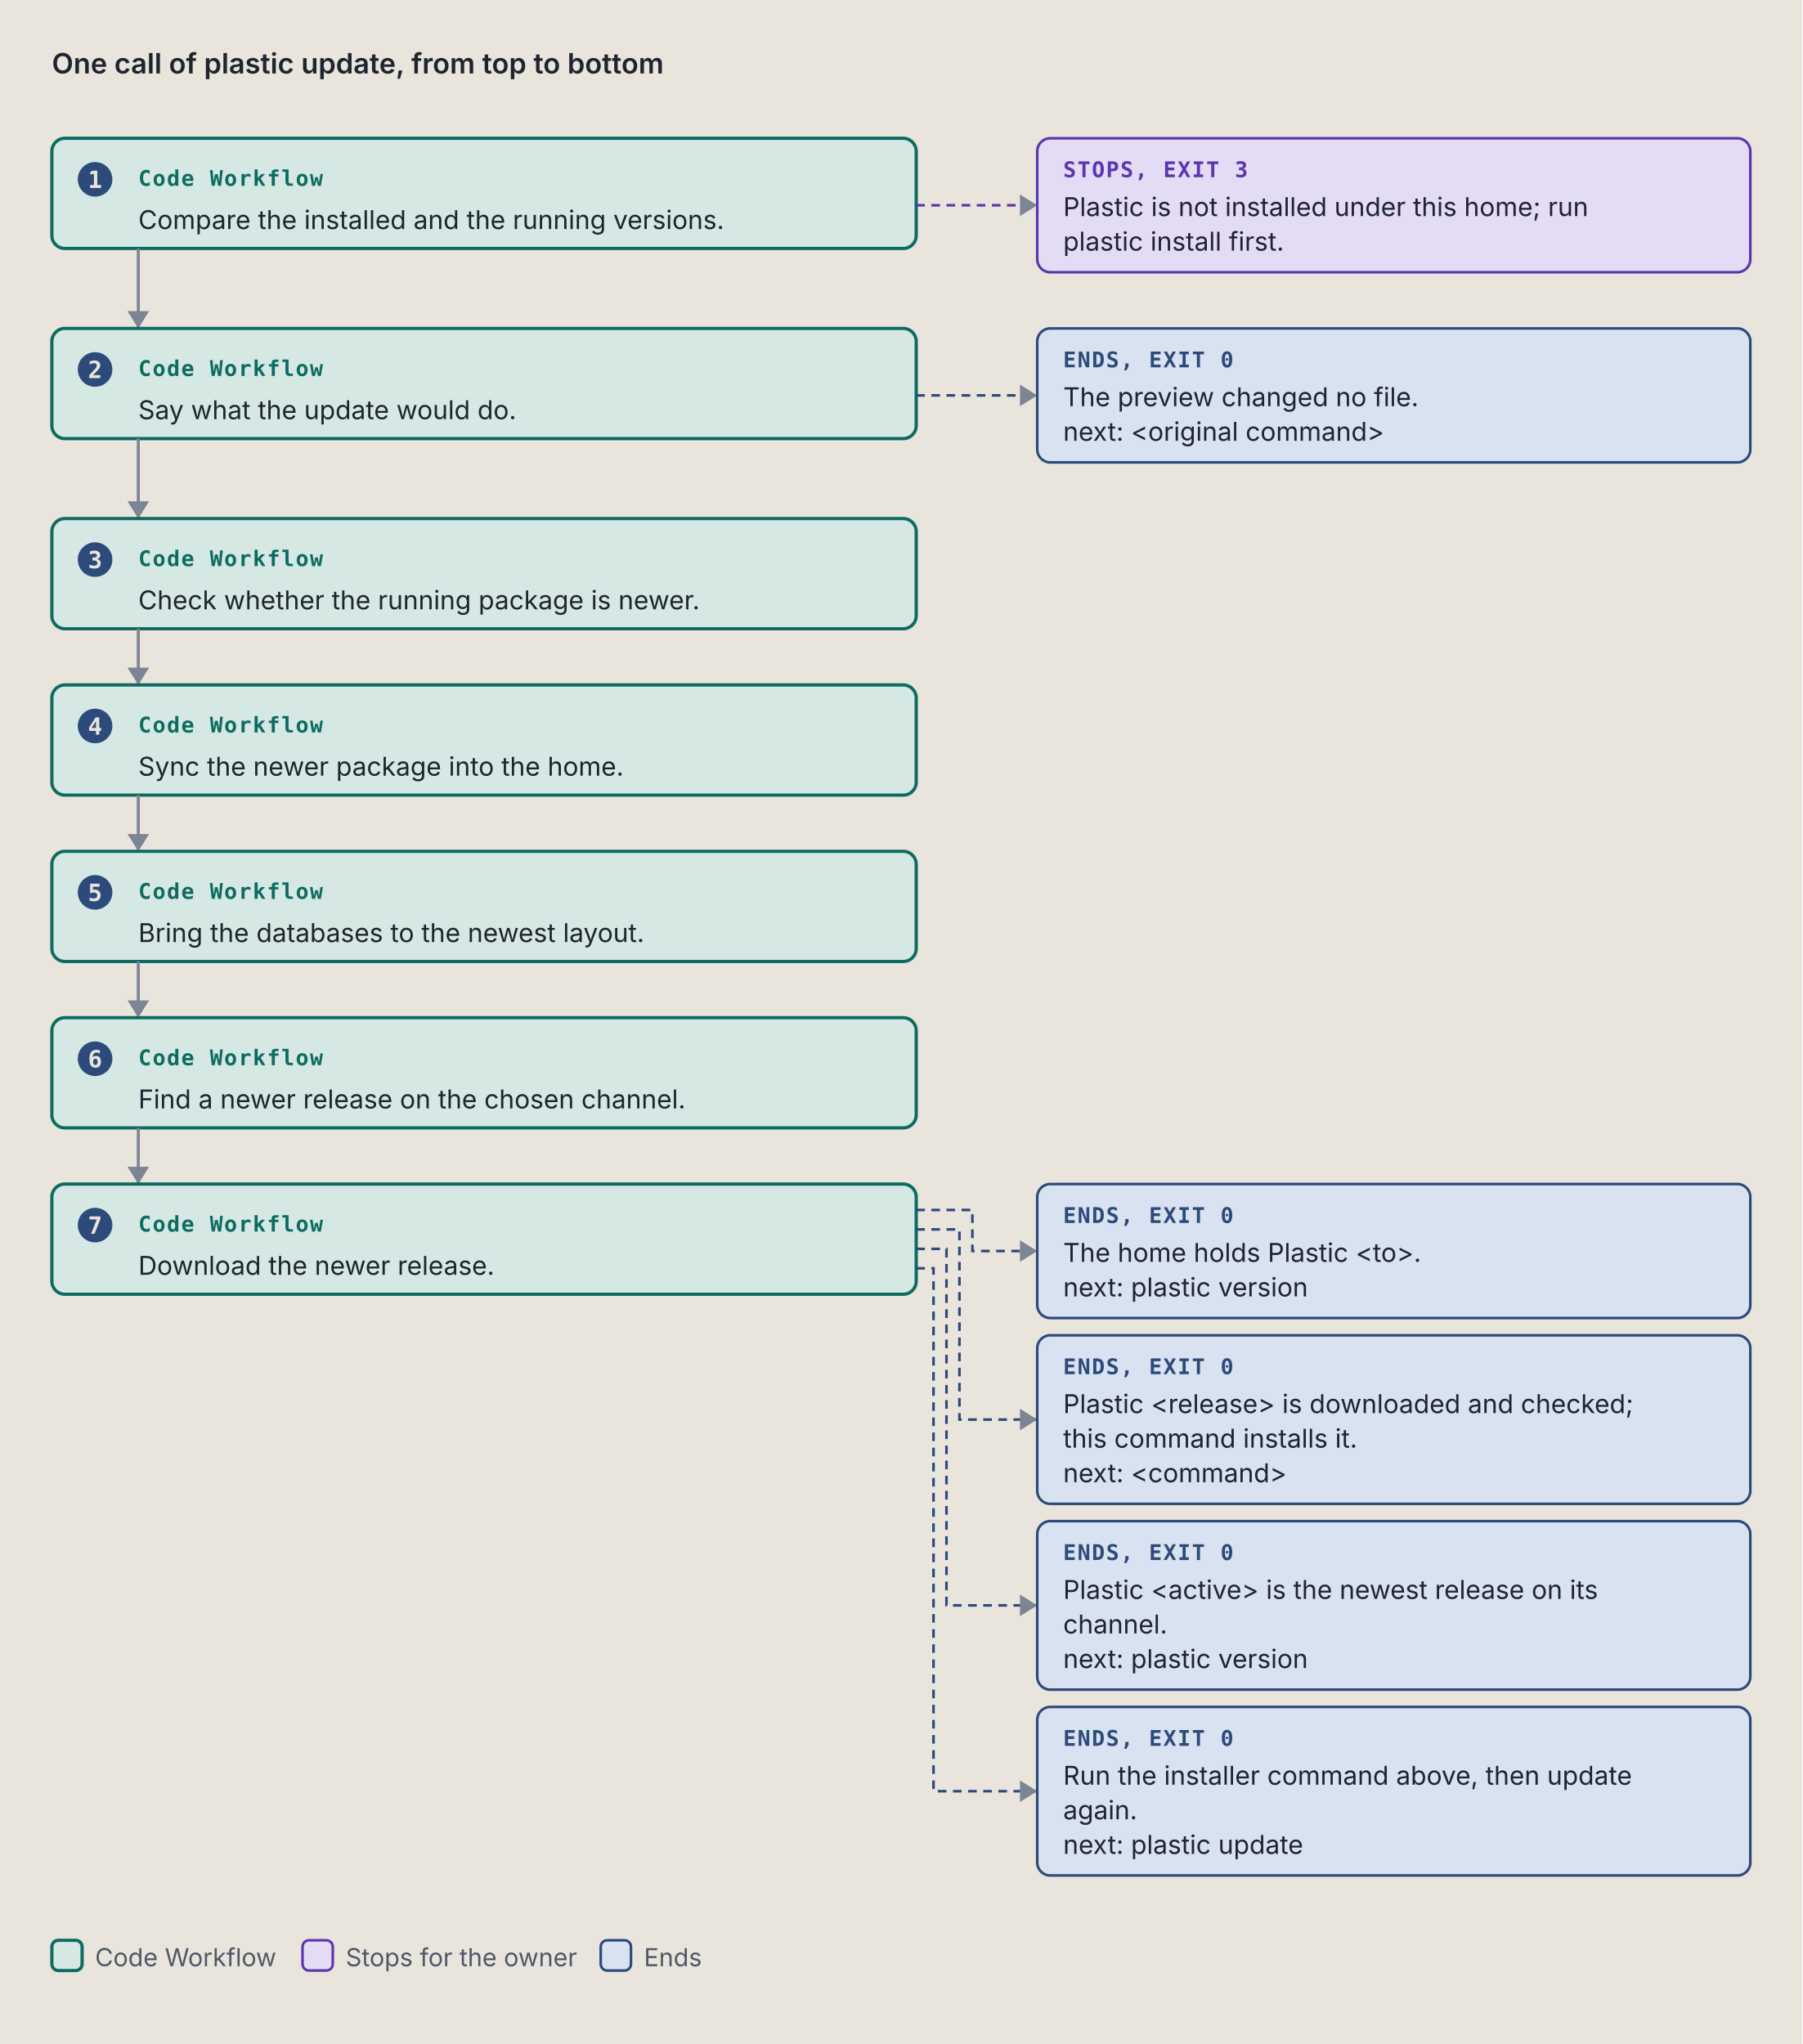
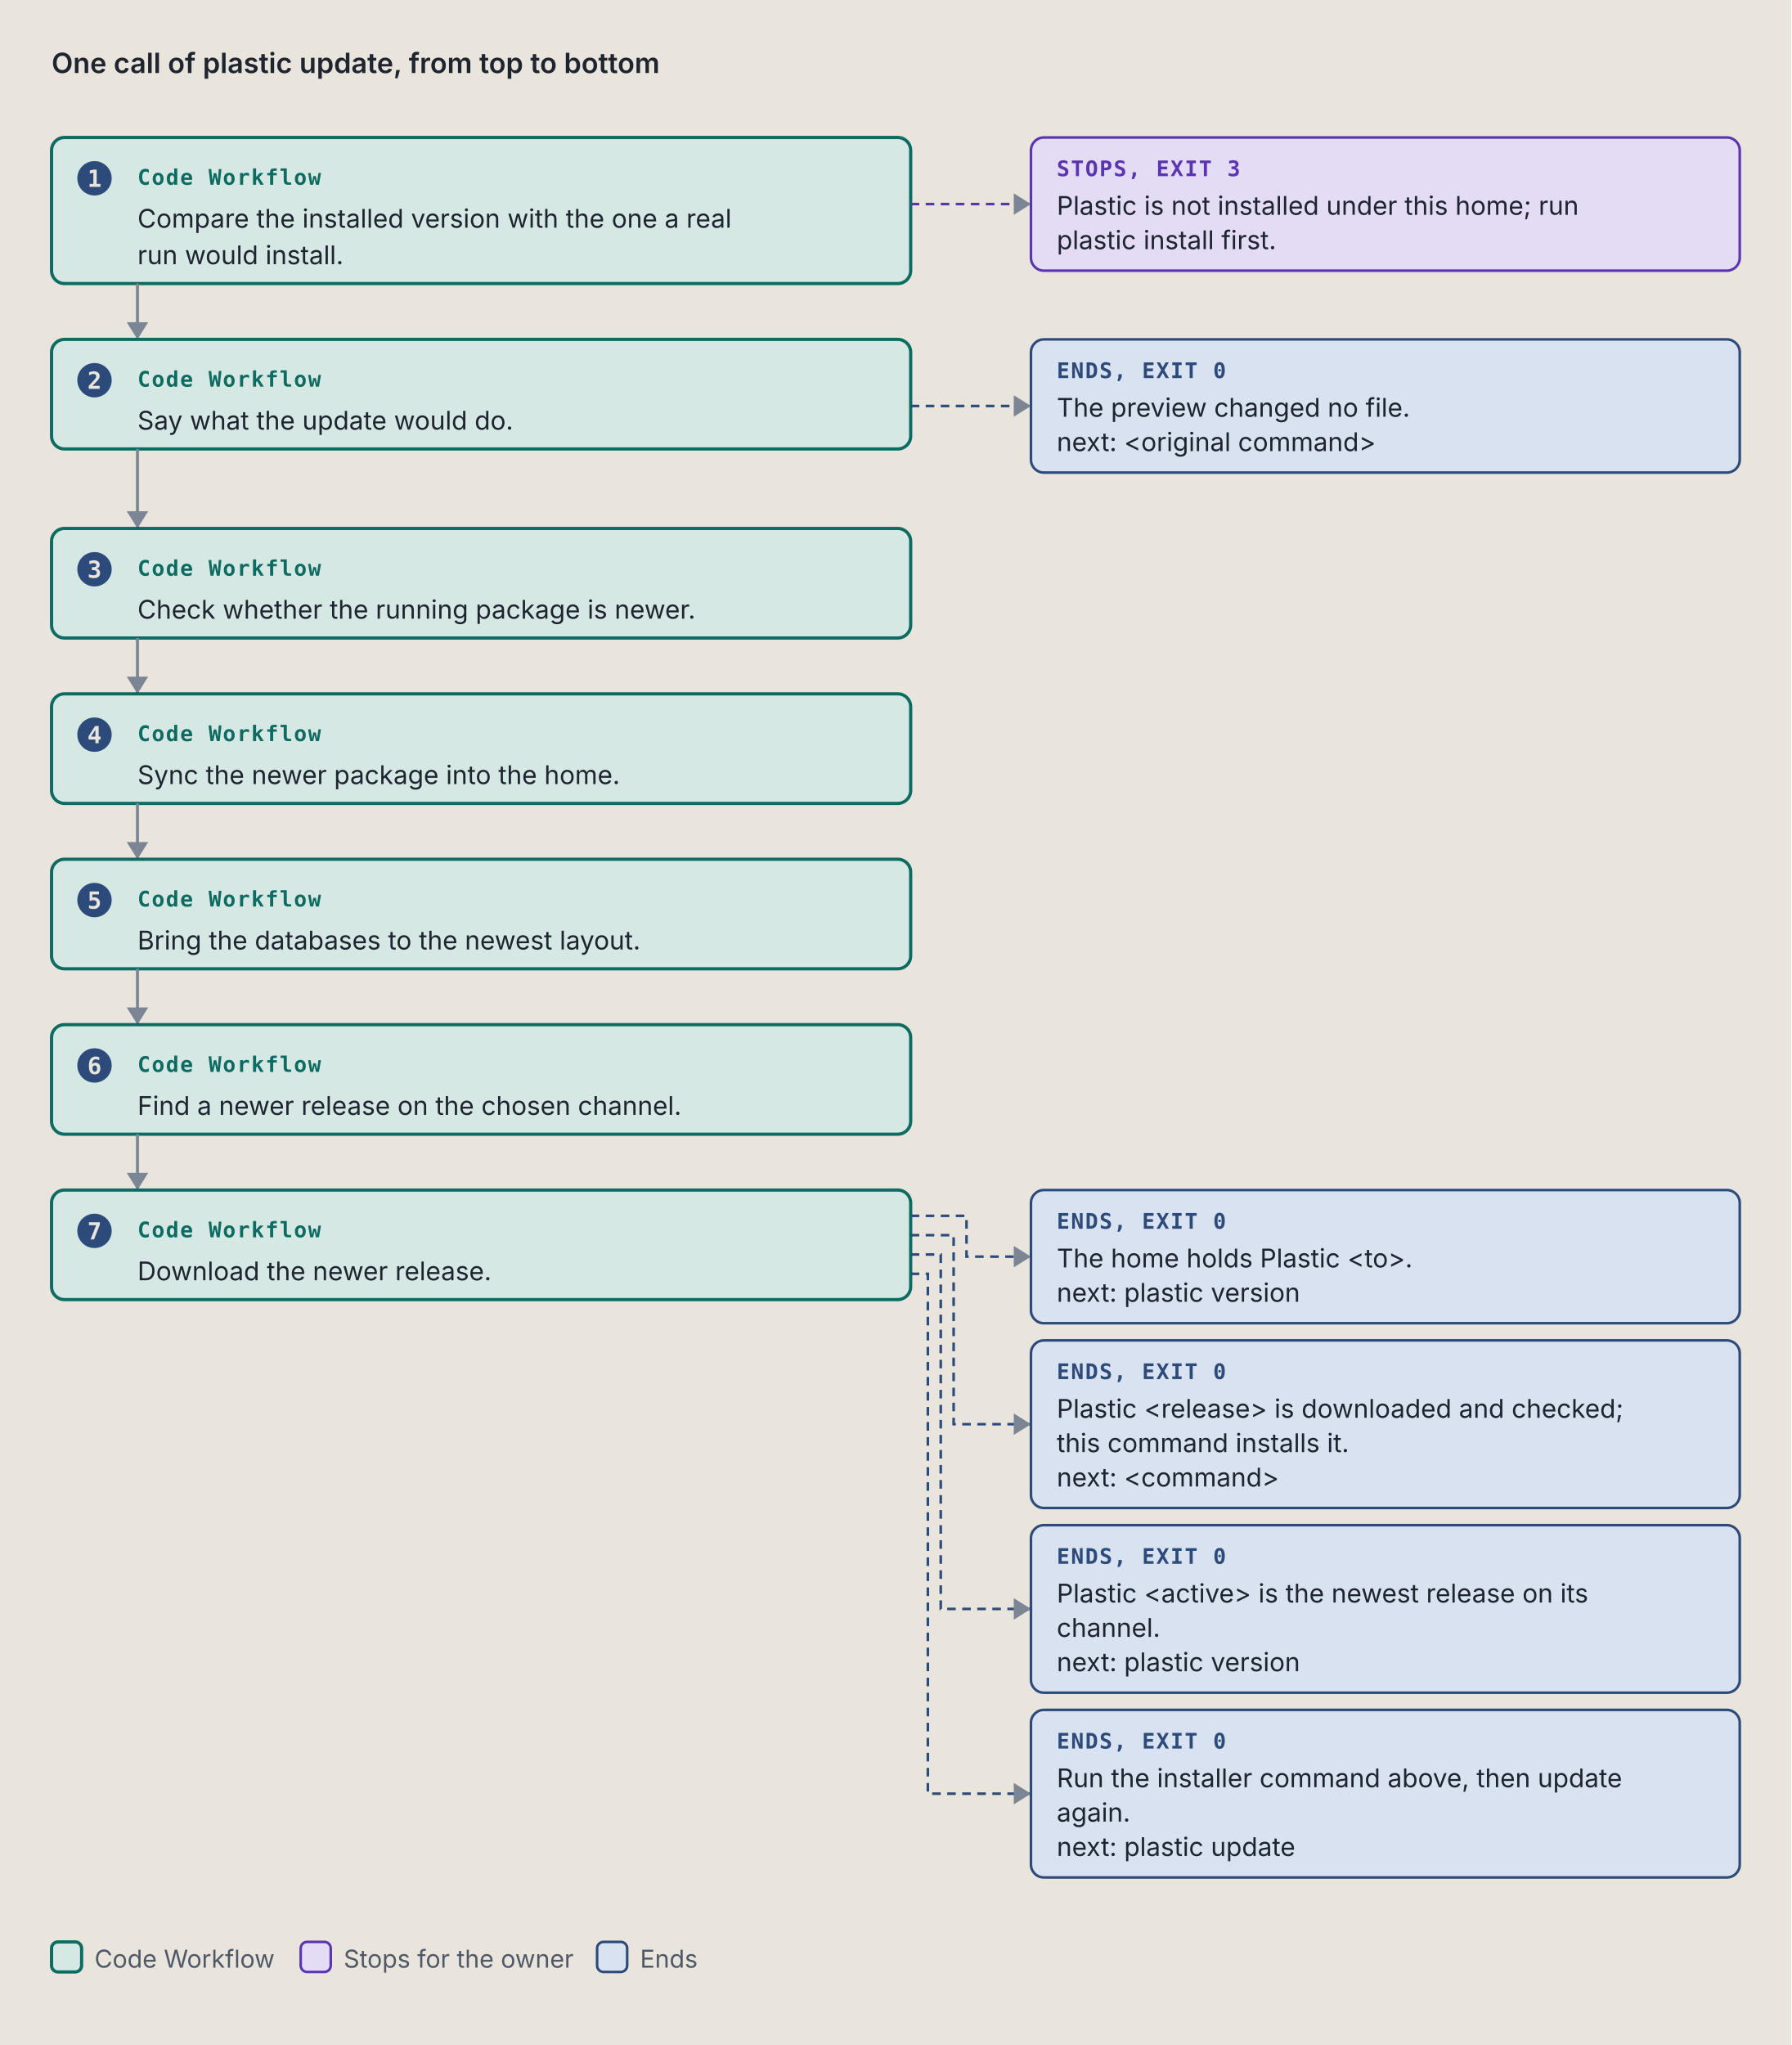
- <svg xmlns="http://www.w3.org/2000/svg" viewBox="0 0 834 946" width="834" height="946" role="img" xml:space="preserve">
+ <svg xmlns="http://www.w3.org/2000/svg" viewBox="0 0 834 952" width="834" height="952" role="img" xml:space="preserve">
  <style>.ground { fill: #e9e5dc; }
.card { fill: #f4f1ea; stroke: #7c8594; stroke-width: 1; }
.lane-code { fill: #d5e8e3; stroke: #0d6b61; stroke-width: 1.5; }
.lane-agent { fill: #f1e2c7; stroke: #9a5508; stroke-width: 1.5; }
.stop-refusal { fill: #e4dcf5; stroke: #5b35b0; stroke-width: 1.2; }
.stop-failure { fill: #f4d9d4; stroke: #a8261b; stroke-width: 1.2; }
.end { fill: #d9e2f0; stroke: #2c4a7a; stroke-width: 1.2; }
.stop-end { fill: #d9e2f0; stroke: #2c4a7a; stroke-width: 1.2; }
.stop-handoff { fill: #f1e2c7; stroke: #9a5508; stroke-width: 1.2; stroke-dasharray: 5 3; }
.wire-handoff { fill: none; stroke: #9a5508; stroke-width: 1.2; stroke-dasharray: 4 3; }
.wire-end { fill: none; stroke: #2c4a7a; stroke-width: 1.2; stroke-dasharray: 4 3; }
.tag-handoff { fill: #9a5508; }
.k { fill: #4f5866; font: 11.5px "IBM Plex Sans", system-ui, -apple-system, "Segoe UI", sans-serif; }
.way { fill: #1f2530; font: italic 12.5px "IBM Plex Sans", system-ui, -apple-system, "Segoe UI", sans-serif; }
.wire { fill: none; stroke: #7c8594; stroke-width: 1.4; }
.wire-read { fill: none; stroke: #7c8594; stroke-width: 1.4; stroke-dasharray: 5 3; }
.wire-refusal { fill: none; stroke: #5b35b0; stroke-width: 1.2; stroke-dasharray: 4 3; }
.wire-failure { fill: none; stroke: #a8261b; stroke-width: 1.2; stroke-dasharray: 4 3; }
.head { fill: #7c8594; }
.t { fill: #1f2530; font: 12px "IBM Plex Sans", system-ui, -apple-system, "Segoe UI", sans-serif; }
.tb { fill: #1f2530; font: 600 13px "IBM Plex Sans", system-ui, -apple-system, "Segoe UI", sans-serif; }
.tm { fill: #1f2530; font: 11.5px "IBM Plex Mono", ui-monospace, Menlo, Consolas, monospace; }
.tag { font: 600 10px "IBM Plex Mono", ui-monospace, Menlo, Consolas, monospace; letter-spacing: .06em; }
.tag-code { fill: #0d6b61; } .tag-agent { fill: #9a5508; } .tag-refusal { fill: #5b35b0; }
.tag-failure { fill: #a8261b; } .tag-end { fill: #2c4a7a; } .tag-muted { fill: #4f5866; }
.tm.tag-muted { font-size: 10.5px; }
.db { fill: #d9e2f0; stroke: #2c4a7a; stroke-width: 1.2; }
.codebox { fill: #f4f1ea; stroke: #7c8594; stroke-width: 1; }
.cx { fill: #1f2530; font: 12px "IBM Plex Mono", ui-monospace, Menlo, Consolas, monospace; white-space: pre; }
.cx-n { fill: #4f5866; font: 11px "IBM Plex Mono", ui-monospace, Menlo, Consolas, monospace; }
.cx-k { fill: #5b35b0; } .cx-s { fill: #9a5508; } .cx-y { fill: #0d6b61; }
.cx-w { fill: #2c4a7a; font-weight: 600; } .cx-t { fill: #a8261b; } .cx-c { fill: #4f5866; font-style: italic; }
.badge { fill: #2c4a7a; } .badge-t { fill: #e9e5dc; font: 600 11px "IBM Plex Mono", ui-monospace, Menlo, Consolas, monospace; }
.bracket { fill: none; stroke: #2c4a7a; stroke-width: 1.4; }
.term { fill: #16191e; stroke: #7c8594; stroke-width: 1; }
.term-t { fill: #e6e2d8; font: 12px "IBM Plex Mono", ui-monospace, Menlo, Consolas, monospace; }
.term-p { fill: #8fd18f; font: 12px "IBM Plex Mono", ui-monospace, Menlo, Consolas, monospace; }
.term-m { fill: #a3abb6; font: 12px "IBM Plex Mono", ui-monospace, Menlo, Consolas, monospace; }
.big { font: 700 36px "IBM Plex Mono", ui-monospace, Menlo, Consolas, monospace; }

@media (prefers-color-scheme: dark) {
.ground { fill: #171a1f; }
.card { fill: #20242b; stroke: #8a93a2; stroke-width: 1; }
.lane-code { fill: #173a36; stroke: #5cc4b4; stroke-width: 1.5; }
.lane-agent { fill: #3d2e17; stroke: #e5a95a; stroke-width: 1.5; }
.stop-refusal { fill: #2d2445; stroke: #b59cf2; stroke-width: 1.2; }
.stop-failure { fill: #45211e; stroke: #f2958a; stroke-width: 1.2; }
.end { fill: #1f2c42; stroke: #97b6e8; stroke-width: 1.2; }
.stop-end { fill: #1f2c42; stroke: #97b6e8; stroke-width: 1.2; }
.stop-handoff { fill: #3d2e17; stroke: #e5a95a; stroke-width: 1.2; stroke-dasharray: 5 3; }
.wire-handoff { fill: none; stroke: #e5a95a; stroke-width: 1.2; stroke-dasharray: 4 3; }
.wire-end { fill: none; stroke: #97b6e8; stroke-width: 1.2; stroke-dasharray: 4 3; }
.tag-handoff { fill: #e5a95a; }
.k { fill: #b3b9c3; font: 11.5px "IBM Plex Sans", system-ui, -apple-system, "Segoe UI", sans-serif; }
.way { fill: #e8e4da; font: italic 12.5px "IBM Plex Sans", system-ui, -apple-system, "Segoe UI", sans-serif; }
.wire { fill: none; stroke: #8a93a2; stroke-width: 1.4; }
.wire-read { fill: none; stroke: #8a93a2; stroke-width: 1.4; stroke-dasharray: 5 3; }
.wire-refusal { fill: none; stroke: #b59cf2; stroke-width: 1.2; stroke-dasharray: 4 3; }
.wire-failure { fill: none; stroke: #f2958a; stroke-width: 1.2; stroke-dasharray: 4 3; }
.head { fill: #8a93a2; }
.t { fill: #e8e4da; font: 12px "IBM Plex Sans", system-ui, -apple-system, "Segoe UI", sans-serif; }
.tb { fill: #e8e4da; font: 600 13px "IBM Plex Sans", system-ui, -apple-system, "Segoe UI", sans-serif; }
.tm { fill: #e8e4da; font: 11.5px "IBM Plex Mono", ui-monospace, Menlo, Consolas, monospace; }
.tag { font: 600 10px "IBM Plex Mono", ui-monospace, Menlo, Consolas, monospace; letter-spacing: .06em; }
.tag-code { fill: #5cc4b4; } .tag-agent { fill: #e5a95a; } .tag-refusal { fill: #b59cf2; }
.tag-failure { fill: #f2958a; } .tag-end { fill: #97b6e8; } .tag-muted { fill: #b3b9c3; }
.tm.tag-muted { font-size: 10.5px; }
.db { fill: #1f2c42; stroke: #97b6e8; stroke-width: 1.2; }
.codebox { fill: #20242b; stroke: #8a93a2; stroke-width: 1; }
.cx { fill: #e8e4da; font: 12px "IBM Plex Mono", ui-monospace, Menlo, Consolas, monospace; white-space: pre; }
.cx-n { fill: #b3b9c3; font: 11px "IBM Plex Mono", ui-monospace, Menlo, Consolas, monospace; }
.cx-k { fill: #b59cf2; } .cx-s { fill: #e5a95a; } .cx-y { fill: #5cc4b4; }
.cx-w { fill: #97b6e8; font-weight: 600; } .cx-t { fill: #f2958a; } .cx-c { fill: #b3b9c3; font-style: italic; }
.badge { fill: #97b6e8; } .badge-t { fill: #171a1f; font: 600 11px "IBM Plex Mono", ui-monospace, Menlo, Consolas, monospace; }
.bracket { fill: none; stroke: #97b6e8; stroke-width: 1.4; }
.term { fill: #16191e; stroke: #8a93a2; stroke-width: 1; }
.term-t { fill: #e6e2d8; font: 12px "IBM Plex Mono", ui-monospace, Menlo, Consolas, monospace; }
.term-p { fill: #8fd18f; font: 12px "IBM Plex Mono", ui-monospace, Menlo, Consolas, monospace; }
.term-m { fill: #a3abb6; font: 12px "IBM Plex Mono", ui-monospace, Menlo, Consolas, monospace; }
.big { font: 700 36px "IBM Plex Mono", ui-monospace, Menlo, Consolas, monospace; }
}</style>
  <rect width="100%" height="100%" class="ground" />
  <text x="24" y="34" class="tb" text-anchor="start">One call of plastic update, from top to bottom</text>
-   <rect x="24" y="64" width="400" height="51" rx="6" class="lane-code" />
+   <rect x="24" y="64" width="400" height="68" rx="6" class="lane-code" />
  <circle cx="44" cy="83" r="8" class="badge" />
  <text x="44" y="87" class="badge-t" text-anchor="middle">1</text>
  <text x="64" y="86" class="tag tag-code" text-anchor="start">Code Workflow</text>
-   <text x="64" y="106" class="t" text-anchor="start">Compare the installed and the running versions.</text>
+   <text x="64" y="106" class="t" text-anchor="start">Compare the installed version with the one a real</text>
+   <text x="64" y="123" class="t" text-anchor="start">run would install.</text>
  <path d="M 424 95 L 480 95" class="wire-refusal" />
  <path d="M 472 90 L 480 95 L 472 100 Z" class="head" />
  <rect x="480" y="64" width="330" height="62" rx="6" class="stop-refusal" />
  <text x="492" y="82" class="tag tag-refusal" text-anchor="start">STOPS, EXIT 3</text>
  <text x="492" y="100" class="t" text-anchor="start">Plastic is not installed under this home; run</text>
  <text x="492" y="116" class="t" text-anchor="start">plastic install first.</text>
-   <path d="M 64 115 L 64 152" class="wire" />
-   <path d="M 59 144 L 64 152 L 69 144 Z" class="head" />
-   <rect x="24" y="152" width="400" height="51" rx="6" class="lane-code" />
-   <circle cx="44" cy="171" r="8" class="badge" />
-   <text x="44" y="175" class="badge-t" text-anchor="middle">2</text>
-   <text x="64" y="174" class="tag tag-code" text-anchor="start">Code Workflow</text>
-   <text x="64" y="194" class="t" text-anchor="start">Say what the update would do.</text>
-   <path d="M 424 183 L 480 183" class="wire-end" />
-   <path d="M 472 178 L 480 183 L 472 188 Z" class="head" />
-   <rect x="480" y="152" width="330" height="62" rx="6" class="stop-end" />
-   <text x="492" y="170" class="tag tag-end" text-anchor="start">ENDS, EXIT 0</text>
-   <text x="492" y="188" class="t" text-anchor="start">The preview changed no file.</text>
-   <text x="492" y="204" class="t" text-anchor="start">next: &lt;original command&gt;</text>
-   <path d="M 64 203 L 64 240" class="wire" />
-   <path d="M 59 232 L 64 240 L 69 232 Z" class="head" />
-   <rect x="24" y="240" width="400" height="51" rx="6" class="lane-code" />
-   <circle cx="44" cy="259" r="8" class="badge" />
-   <text x="44" y="263" class="badge-t" text-anchor="middle">3</text>
-   <text x="64" y="262" class="tag tag-code" text-anchor="start">Code Workflow</text>
-   <text x="64" y="282" class="t" text-anchor="start">Check whether the running package is newer.</text>
-   <path d="M 64 291 L 64 317" class="wire" />
-   <path d="M 59 309 L 64 317 L 69 309 Z" class="head" />
-   <rect x="24" y="317" width="400" height="51" rx="6" class="lane-code" />
-   <circle cx="44" cy="336" r="8" class="badge" />
-   <text x="44" y="340" class="badge-t" text-anchor="middle">4</text>
-   <text x="64" y="339" class="tag tag-code" text-anchor="start">Code Workflow</text>
-   <text x="64" y="359" class="t" text-anchor="start">Sync the newer package into the home.</text>
-   <path d="M 64 368 L 64 394" class="wire" />
-   <path d="M 59 386 L 64 394 L 69 386 Z" class="head" />
-   <rect x="24" y="394" width="400" height="51" rx="6" class="lane-code" />
-   <circle cx="44" cy="413" r="8" class="badge" />
-   <text x="44" y="417" class="badge-t" text-anchor="middle">5</text>
-   <text x="64" y="416" class="tag tag-code" text-anchor="start">Code Workflow</text>
-   <text x="64" y="436" class="t" text-anchor="start">Bring the databases to the newest layout.</text>
-   <path d="M 64 445 L 64 471" class="wire" />
-   <path d="M 59 463 L 64 471 L 69 463 Z" class="head" />
-   <rect x="24" y="471" width="400" height="51" rx="6" class="lane-code" />
-   <circle cx="44" cy="490" r="8" class="badge" />
-   <text x="44" y="494" class="badge-t" text-anchor="middle">6</text>
-   <text x="64" y="493" class="tag tag-code" text-anchor="start">Code Workflow</text>
-   <text x="64" y="513" class="t" text-anchor="start">Find a newer release on the chosen channel.</text>
-   <path d="M 64 522 L 64 548" class="wire" />
-   <path d="M 59 540 L 64 548 L 69 540 Z" class="head" />
-   <rect x="24" y="548" width="400" height="51" rx="6" class="lane-code" />
-   <circle cx="44" cy="567" r="8" class="badge" />
-   <text x="44" y="571" class="badge-t" text-anchor="middle">7</text>
-   <text x="64" y="570" class="tag tag-code" text-anchor="start">Code Workflow</text>
-   <text x="64" y="590" class="t" text-anchor="start">Download the newer release.</text>
-   <path d="M 424 560 L 450 560 L 450 579 L 480 579" class="wire-end" />
-   <path d="M 472 574 L 480 579 L 472 584 Z" class="head" />
-   <rect x="480" y="548" width="330" height="62" rx="6" class="stop-end" />
-   <text x="492" y="566" class="tag tag-end" text-anchor="start">ENDS, EXIT 0</text>
-   <text x="492" y="584" class="t" text-anchor="start">The home holds Plastic &lt;to&gt;.</text>
-   <text x="492" y="600" class="t" text-anchor="start">next: plastic version</text>
-   <path d="M 424 569 L 444 569 L 444 657 L 480 657" class="wire-end" />
-   <path d="M 472 652 L 480 657 L 472 662 Z" class="head" />
-   <rect x="480" y="618" width="330" height="78" rx="6" class="stop-end" />
-   <text x="492" y="636" class="tag tag-end" text-anchor="start">ENDS, EXIT 0</text>
-   <text x="492" y="654" class="t" text-anchor="start">Plastic &lt;release&gt; is downloaded and checked;</text>
-   <text x="492" y="670" class="t" text-anchor="start">this command installs it.</text>
-   <text x="492" y="686" class="t" text-anchor="start">next: &lt;command&gt;</text>
-   <path d="M 424 578 L 438 578 L 438 743 L 480 743" class="wire-end" />
-   <path d="M 472 738 L 480 743 L 472 748 Z" class="head" />
-   <rect x="480" y="704" width="330" height="78" rx="6" class="stop-end" />
-   <text x="492" y="722" class="tag tag-end" text-anchor="start">ENDS, EXIT 0</text>
-   <text x="492" y="740" class="t" text-anchor="start">Plastic &lt;active&gt; is the newest release on its</text>
-   <text x="492" y="756" class="t" text-anchor="start">channel.</text>
-   <text x="492" y="772" class="t" text-anchor="start">next: plastic version</text>
-   <path d="M 424 587 L 432 587 L 432 829 L 480 829" class="wire-end" />
-   <path d="M 472 824 L 480 829 L 472 834 Z" class="head" />
-   <rect x="480" y="790" width="330" height="78" rx="6" class="stop-end" />
-   <text x="492" y="808" class="tag tag-end" text-anchor="start">ENDS, EXIT 0</text>
-   <text x="492" y="826" class="t" text-anchor="start">Run the installer command above, then update</text>
-   <text x="492" y="842" class="t" text-anchor="start">again.</text>
-   <text x="492" y="858" class="t" text-anchor="start">next: plastic update</text>
-   <rect x="24" y="898" width="14" height="14" rx="3" class="lane-code" />
-   <text x="44" y="910" class="k" text-anchor="start">Code Workflow</text>
-   <rect x="140" y="898" width="14" height="14" rx="3" class="stop-refusal" />
-   <text x="160" y="910" class="k" text-anchor="start">Stops for the owner</text>
-   <rect x="278" y="898" width="14" height="14" rx="3" class="stop-end" />
-   <text x="298" y="910" class="k" text-anchor="start">Ends</text>
+   <path d="M 64 132 L 64 158" class="wire" />
+   <path d="M 59 150 L 64 158 L 69 150 Z" class="head" />
+   <rect x="24" y="158" width="400" height="51" rx="6" class="lane-code" />
+   <circle cx="44" cy="177" r="8" class="badge" />
+   <text x="44" y="181" class="badge-t" text-anchor="middle">2</text>
+   <text x="64" y="180" class="tag tag-code" text-anchor="start">Code Workflow</text>
+   <text x="64" y="200" class="t" text-anchor="start">Say what the update would do.</text>
+   <path d="M 424 189 L 480 189" class="wire-end" />
+   <path d="M 472 184 L 480 189 L 472 194 Z" class="head" />
+   <rect x="480" y="158" width="330" height="62" rx="6" class="stop-end" />
+   <text x="492" y="176" class="tag tag-end" text-anchor="start">ENDS, EXIT 0</text>
+   <text x="492" y="194" class="t" text-anchor="start">The preview changed no file.</text>
+   <text x="492" y="210" class="t" text-anchor="start">next: &lt;original command&gt;</text>
+   <path d="M 64 209 L 64 246" class="wire" />
+   <path d="M 59 238 L 64 246 L 69 238 Z" class="head" />
+   <rect x="24" y="246" width="400" height="51" rx="6" class="lane-code" />
+   <circle cx="44" cy="265" r="8" class="badge" />
+   <text x="44" y="269" class="badge-t" text-anchor="middle">3</text>
+   <text x="64" y="268" class="tag tag-code" text-anchor="start">Code Workflow</text>
+   <text x="64" y="288" class="t" text-anchor="start">Check whether the running package is newer.</text>
+   <path d="M 64 297 L 64 323" class="wire" />
+   <path d="M 59 315 L 64 323 L 69 315 Z" class="head" />
+   <rect x="24" y="323" width="400" height="51" rx="6" class="lane-code" />
+   <circle cx="44" cy="342" r="8" class="badge" />
+   <text x="44" y="346" class="badge-t" text-anchor="middle">4</text>
+   <text x="64" y="345" class="tag tag-code" text-anchor="start">Code Workflow</text>
+   <text x="64" y="365" class="t" text-anchor="start">Sync the newer package into the home.</text>
+   <path d="M 64 374 L 64 400" class="wire" />
+   <path d="M 59 392 L 64 400 L 69 392 Z" class="head" />
+   <rect x="24" y="400" width="400" height="51" rx="6" class="lane-code" />
+   <circle cx="44" cy="419" r="8" class="badge" />
+   <text x="44" y="423" class="badge-t" text-anchor="middle">5</text>
+   <text x="64" y="422" class="tag tag-code" text-anchor="start">Code Workflow</text>
+   <text x="64" y="442" class="t" text-anchor="start">Bring the databases to the newest layout.</text>
+   <path d="M 64 451 L 64 477" class="wire" />
+   <path d="M 59 469 L 64 477 L 69 469 Z" class="head" />
+   <rect x="24" y="477" width="400" height="51" rx="6" class="lane-code" />
+   <circle cx="44" cy="496" r="8" class="badge" />
+   <text x="44" y="500" class="badge-t" text-anchor="middle">6</text>
+   <text x="64" y="499" class="tag tag-code" text-anchor="start">Code Workflow</text>
+   <text x="64" y="519" class="t" text-anchor="start">Find a newer release on the chosen channel.</text>
+   <path d="M 64 528 L 64 554" class="wire" />
+   <path d="M 59 546 L 64 554 L 69 546 Z" class="head" />
+   <rect x="24" y="554" width="400" height="51" rx="6" class="lane-code" />
+   <circle cx="44" cy="573" r="8" class="badge" />
+   <text x="44" y="577" class="badge-t" text-anchor="middle">7</text>
+   <text x="64" y="576" class="tag tag-code" text-anchor="start">Code Workflow</text>
+   <text x="64" y="596" class="t" text-anchor="start">Download the newer release.</text>
+   <path d="M 424 566 L 450 566 L 450 585 L 480 585" class="wire-end" />
+   <path d="M 472 580 L 480 585 L 472 590 Z" class="head" />
+   <rect x="480" y="554" width="330" height="62" rx="6" class="stop-end" />
+   <text x="492" y="572" class="tag tag-end" text-anchor="start">ENDS, EXIT 0</text>
+   <text x="492" y="590" class="t" text-anchor="start">The home holds Plastic &lt;to&gt;.</text>
+   <text x="492" y="606" class="t" text-anchor="start">next: plastic version</text>
+   <path d="M 424 575 L 444 575 L 444 663 L 480 663" class="wire-end" />
+   <path d="M 472 658 L 480 663 L 472 668 Z" class="head" />
+   <rect x="480" y="624" width="330" height="78" rx="6" class="stop-end" />
+   <text x="492" y="642" class="tag tag-end" text-anchor="start">ENDS, EXIT 0</text>
+   <text x="492" y="660" class="t" text-anchor="start">Plastic &lt;release&gt; is downloaded and checked;</text>
+   <text x="492" y="676" class="t" text-anchor="start">this command installs it.</text>
+   <text x="492" y="692" class="t" text-anchor="start">next: &lt;command&gt;</text>
+   <path d="M 424 584 L 438 584 L 438 749 L 480 749" class="wire-end" />
+   <path d="M 472 744 L 480 749 L 472 754 Z" class="head" />
+   <rect x="480" y="710" width="330" height="78" rx="6" class="stop-end" />
+   <text x="492" y="728" class="tag tag-end" text-anchor="start">ENDS, EXIT 0</text>
+   <text x="492" y="746" class="t" text-anchor="start">Plastic &lt;active&gt; is the newest release on its</text>
+   <text x="492" y="762" class="t" text-anchor="start">channel.</text>
+   <text x="492" y="778" class="t" text-anchor="start">next: plastic version</text>
+   <path d="M 424 593 L 432 593 L 432 835 L 480 835" class="wire-end" />
+   <path d="M 472 830 L 480 835 L 472 840 Z" class="head" />
+   <rect x="480" y="796" width="330" height="78" rx="6" class="stop-end" />
+   <text x="492" y="814" class="tag tag-end" text-anchor="start">ENDS, EXIT 0</text>
+   <text x="492" y="832" class="t" text-anchor="start">Run the installer command above, then update</text>
+   <text x="492" y="848" class="t" text-anchor="start">again.</text>
+   <text x="492" y="864" class="t" text-anchor="start">next: plastic update</text>
+   <rect x="24" y="904" width="14" height="14" rx="3" class="lane-code" />
+   <text x="44" y="916" class="k" text-anchor="start">Code Workflow</text>
+   <rect x="140" y="904" width="14" height="14" rx="3" class="stop-refusal" />
+   <text x="160" y="916" class="k" text-anchor="start">Stops for the owner</text>
+   <rect x="278" y="904" width="14" height="14" rx="3" class="stop-end" />
+   <text x="298" y="916" class="k" text-anchor="start">Ends</text>
</svg>
